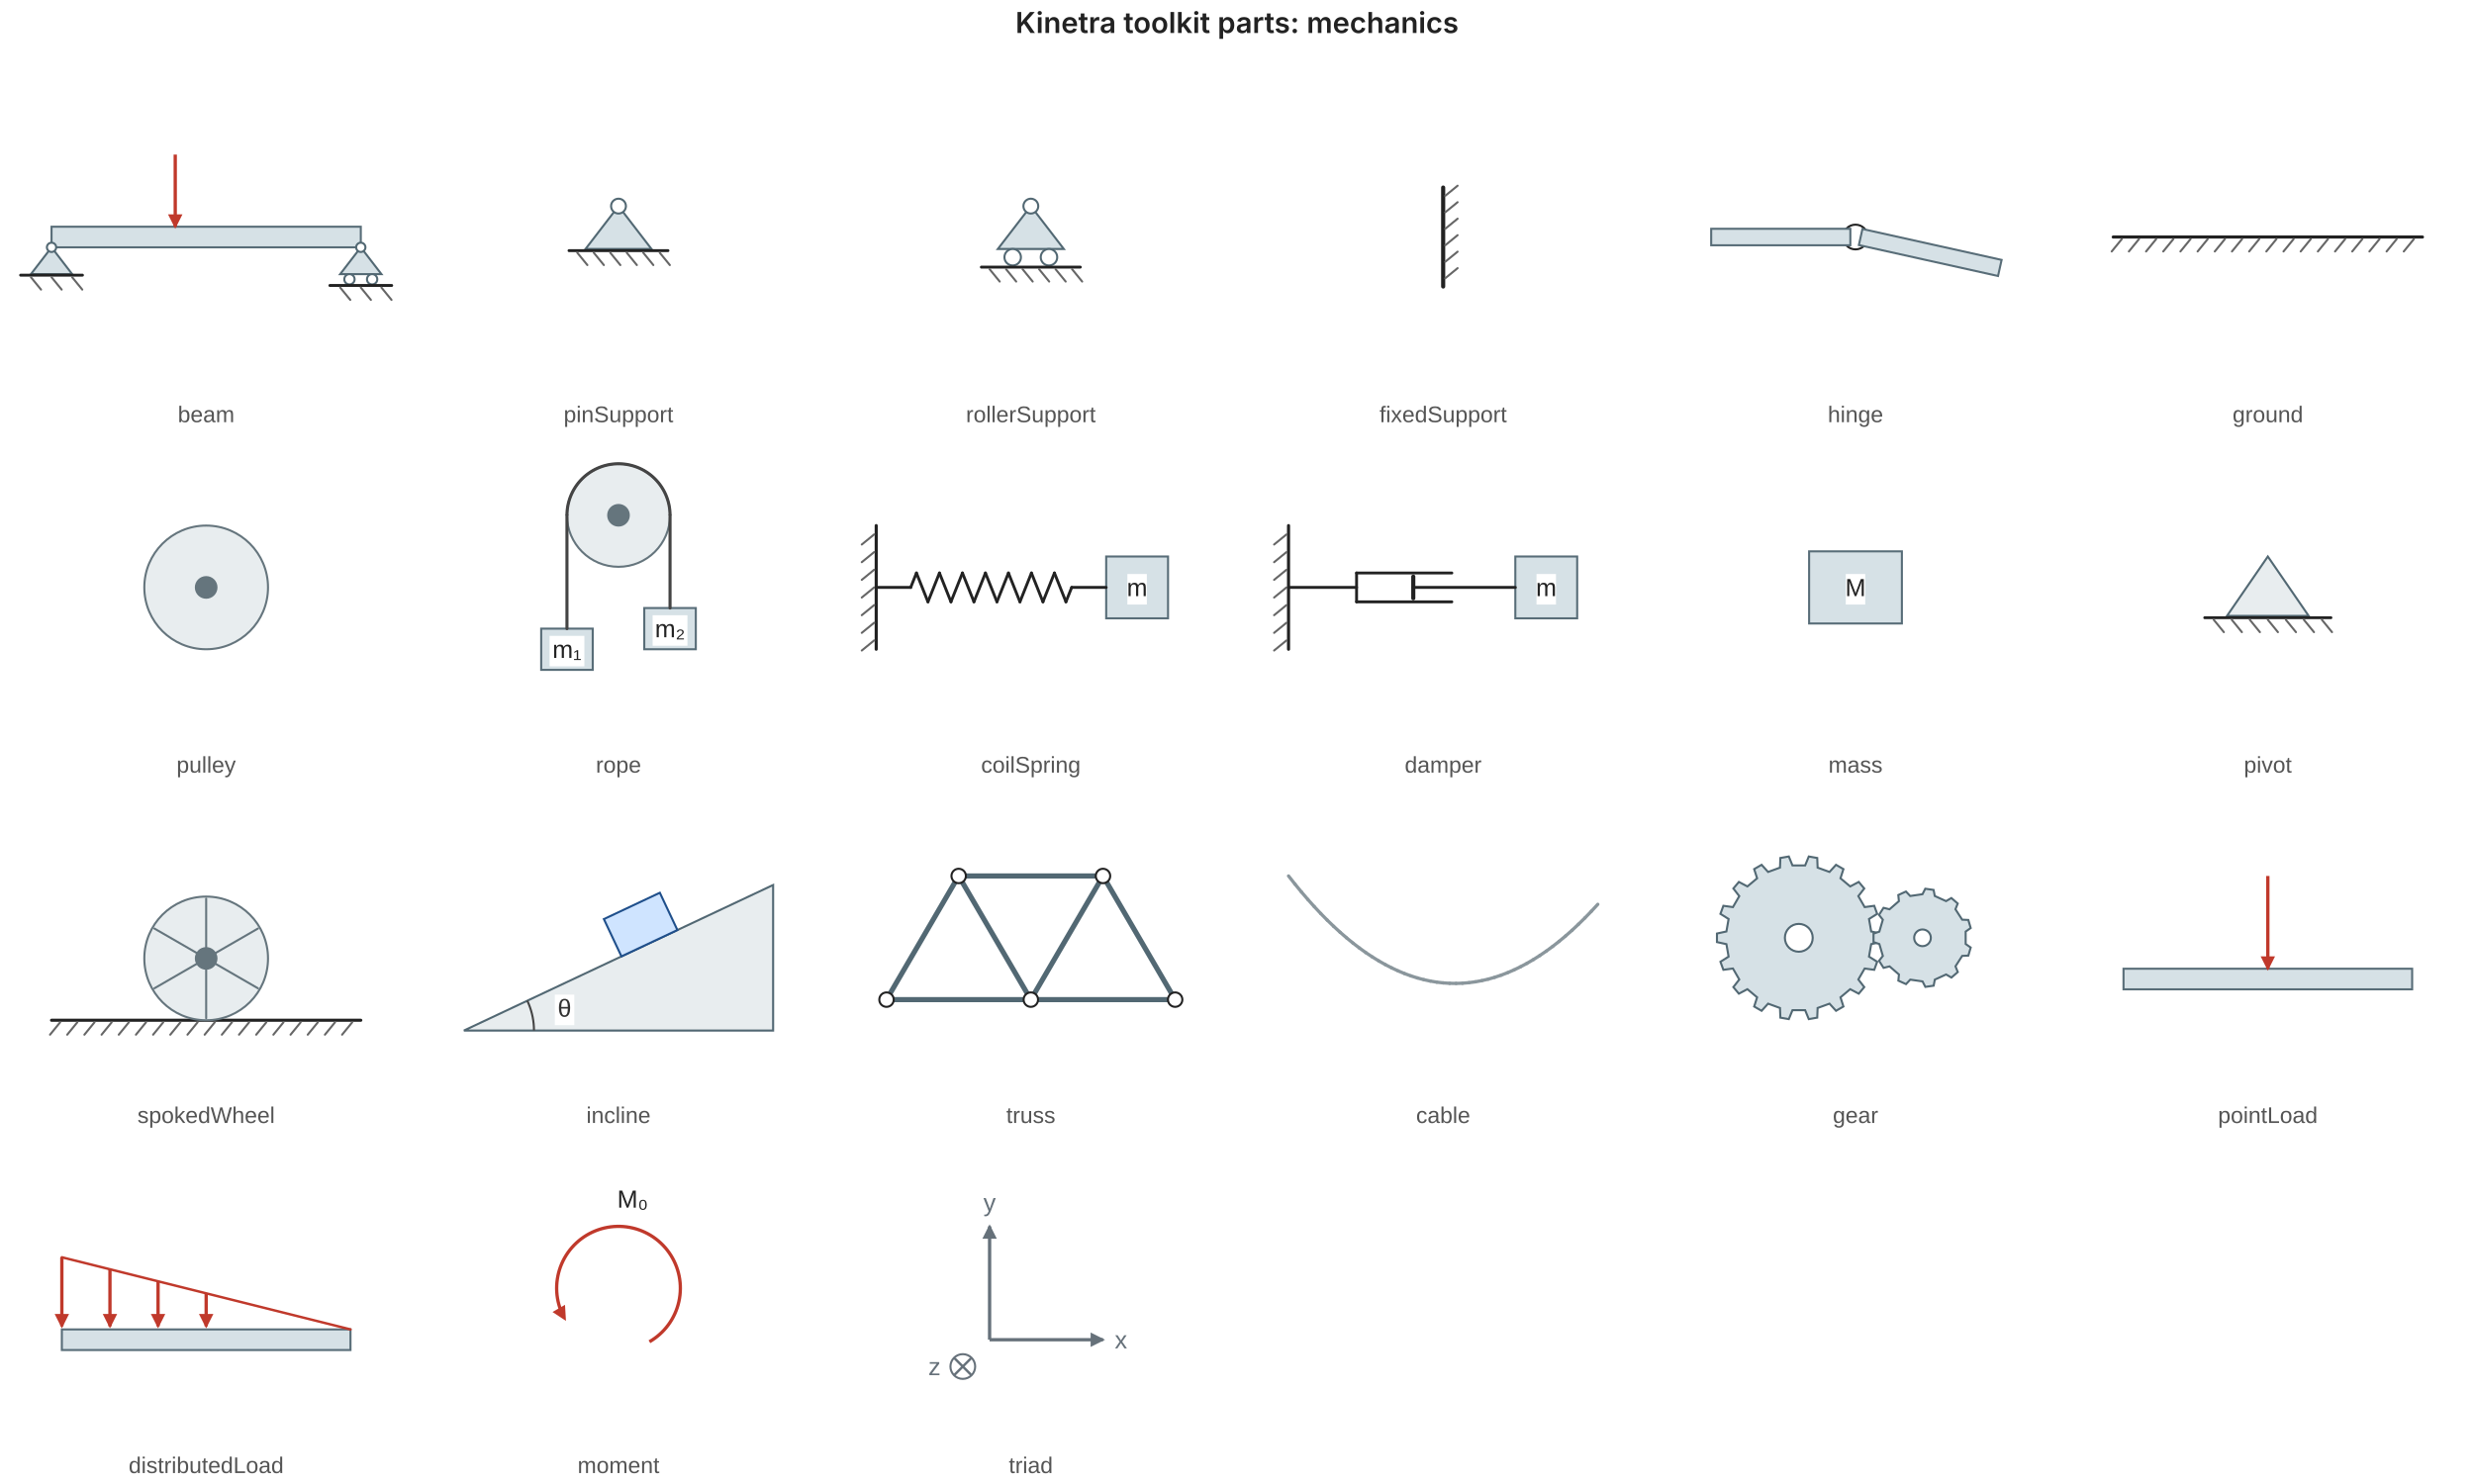
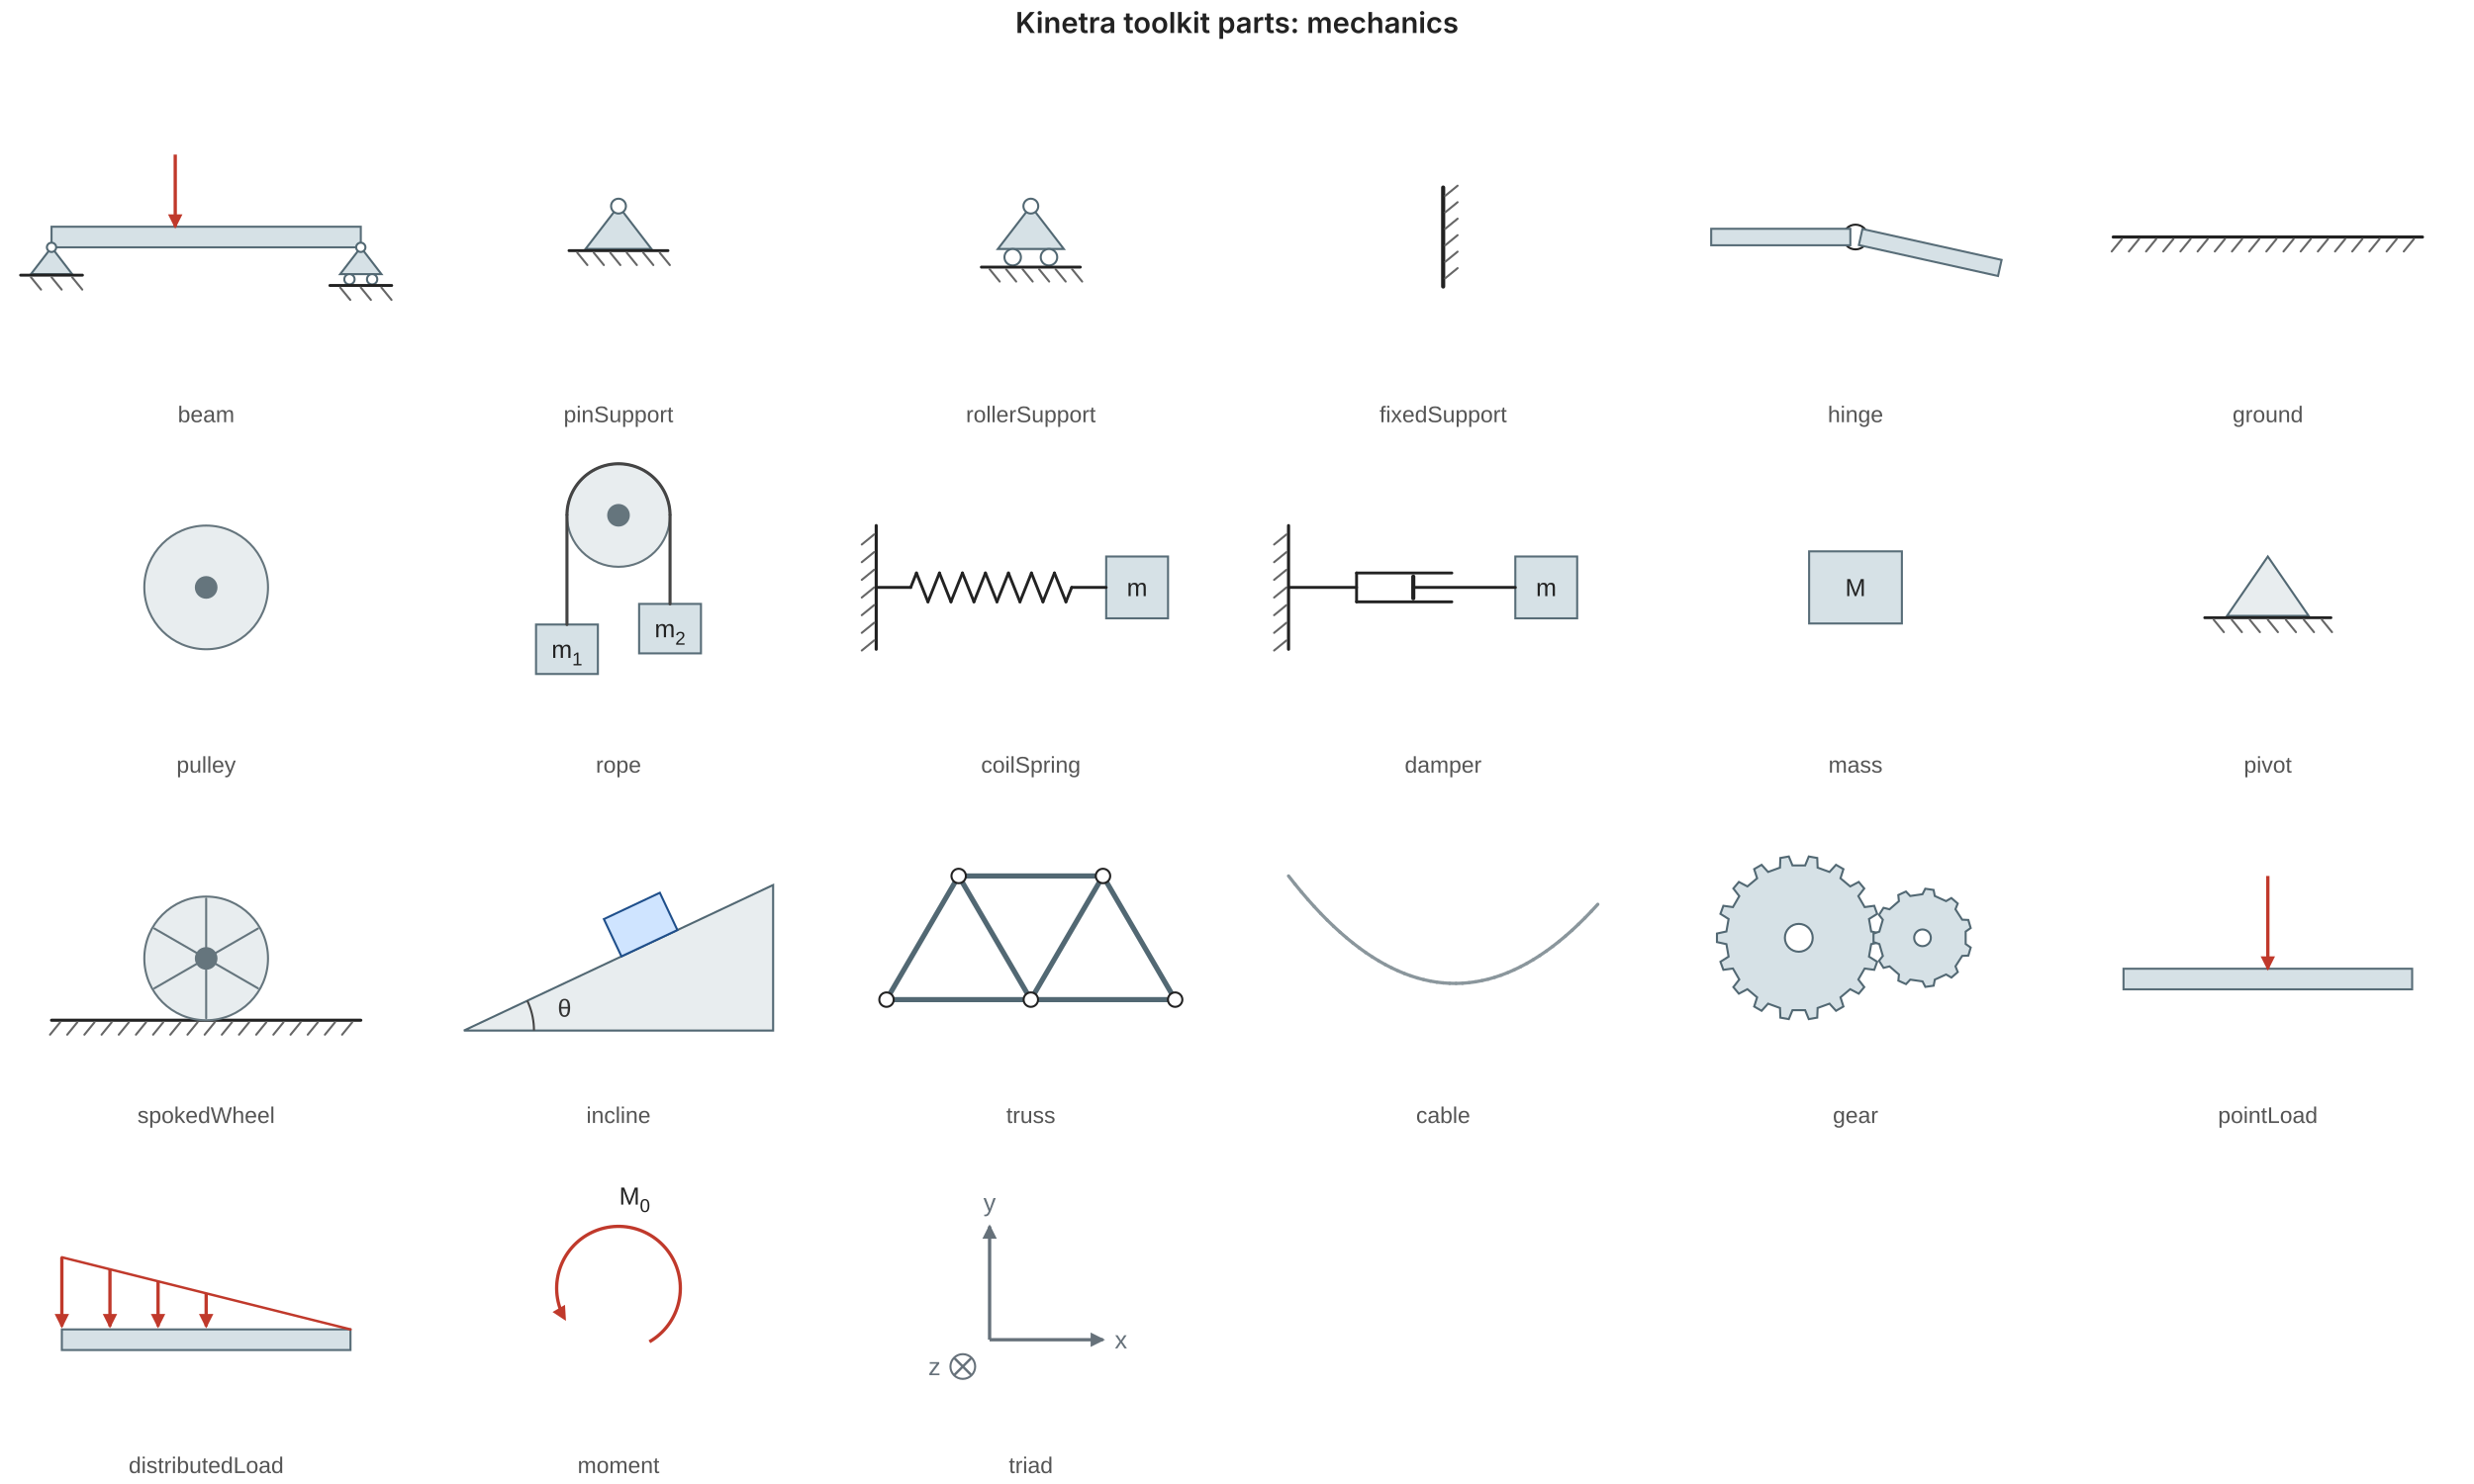
<svg xmlns="http://www.w3.org/2000/svg" viewBox="0 0 1200 720" width="1200" height="720">
  <rect x="0" y="0" width="1200" height="720" fill="#fff" />
  <g>
    <text x="600" y="16" fill="#222" font-size="14" text-anchor="middle" font-family="Inter, system-ui, sans-serif" font-weight="600">
Kinetra toolkit parts: mechanics
</text>
    <path d="M 25 120 L 175 120 L 175 110 L 25 110 Z" fill="#d6e1e6" stroke="#586d78" stroke-width="1" />
    <path d="M 25 120 L 35 133 L 15 133 Z" fill="#d6e1e6" stroke="#526873" stroke-width="1" />
    <ellipse cx="25" cy="120" rx="2.25" ry="2.25" fill="#fff" stroke="#526873" stroke-width="1" />
    <line x1="10" y1="133.5" x2="40" y2="133.5" stroke="#222" stroke-width="1.4" stroke-linecap="round" />
    <line x1="35" y1="134.5" x2="39.9" y2="140.5" stroke="#666" stroke-width="1" stroke-linecap="round" />
    <line x1="25" y1="134.5" x2="29.9" y2="140.5" stroke="#666" stroke-width="1" stroke-linecap="round" />
    <line x1="15" y1="134.5" x2="19.9" y2="140.5" stroke="#666" stroke-width="1" stroke-linecap="round" />
    <path d="M 175 120 L 185 133 L 165 133 Z" fill="#d6e1e6" stroke="#526873" stroke-width="1" />
    <ellipse cx="175" cy="120" rx="2.25" ry="2.25" fill="#fff" stroke="#526873" stroke-width="1" />
    <ellipse cx="169.5" cy="135.5" rx="2.5" ry="2.5" fill="#fff" stroke="#526873" stroke-width="1" />
    <ellipse cx="180.5" cy="135.5" rx="2.5" ry="2.5" fill="#fff" stroke="#526873" stroke-width="1" />
    <line x1="160" y1="138.5" x2="190" y2="138.5" stroke="#222" stroke-width="1.4" stroke-linecap="round" />
    <line x1="185" y1="139.5" x2="189.9" y2="145.5" stroke="#666" stroke-width="1" stroke-linecap="round" />
    <line x1="175" y1="139.5" x2="179.9" y2="145.5" stroke="#666" stroke-width="1" stroke-linecap="round" />
    <line x1="165" y1="139.5" x2="169.9" y2="145.5" stroke="#666" stroke-width="1" stroke-linecap="round" />
    <defs>
      <marker id="arr-23633033393262-16" markerWidth="7" markerHeight="7" refX="6" refY="3.5" orient="auto-start-reverse" markerUnits="userSpaceOnUse">
        <path d="M0,0 L7,3.5 L0,7 Z" fill="#c0392b" />
      </marker>
    </defs>
    <line x1="85" y1="75" x2="85" y2="110" stroke="#c0392b" stroke-width="1.6" marker-end="url(#arr-23633033393262-16)" stroke-dasharray="" />
    <rect x="85.36" y="195" width="29.28" height="13.65" fill="#ffffff" stroke="none" />
    <text x="100" y="204.85" fill="#555" font-size="11" text-anchor="middle" font-family="Arial, Helvetica, sans-serif" font-weight="normal">
beam
</text>
    <path d="M 300 100 L 316 120.8 L 284 120.8 Z" fill="#d6e1e6" stroke="#526873" stroke-width="1" />
    <ellipse cx="300" cy="100" rx="3.6" ry="3.6" fill="#fff" stroke="#526873" stroke-width="1" />
    <line x1="276" y1="121.6" x2="324" y2="121.6" stroke="#222" stroke-width="1.4" stroke-linecap="round" />
    <line x1="320" y1="122.6" x2="324.9" y2="128.6" stroke="#666" stroke-width="1" stroke-linecap="round" />
    <line x1="312" y1="122.6" x2="316.9" y2="128.6" stroke="#666" stroke-width="1" stroke-linecap="round" />
    <line x1="304" y1="122.6" x2="308.9" y2="128.6" stroke="#666" stroke-width="1" stroke-linecap="round" />
    <line x1="296" y1="122.6" x2="300.9" y2="128.6" stroke="#666" stroke-width="1" stroke-linecap="round" />
    <line x1="288" y1="122.6" x2="292.9" y2="128.6" stroke="#666" stroke-width="1" stroke-linecap="round" />
    <line x1="280" y1="122.6" x2="284.9" y2="128.6" stroke="#666" stroke-width="1" stroke-linecap="round" />
-     <rect x="264.9" y="195" width="70.2" height="13.65" fill="#ffffff" stroke="none" />
+     <rect x="272.402" y="195" width="55.196" height="13.65" fill="#ffffff" stroke="none" />
    <text x="300" y="204.85" fill="#555" font-size="11" text-anchor="middle" font-family="Arial, Helvetica, sans-serif" font-weight="normal">
pinSupport
</text>
    <path d="M 500 100 L 516 120.8 L 484 120.8 Z" fill="#d6e1e6" stroke="#526873" stroke-width="1" />
    <ellipse cx="500" cy="100" rx="3.6" ry="3.6" fill="#fff" stroke="#526873" stroke-width="1" />
    <ellipse cx="491.2" cy="124.8" rx="4" ry="4" fill="#fff" stroke="#526873" stroke-width="1" />
    <ellipse cx="508.8" cy="124.8" rx="4" ry="4" fill="#fff" stroke="#526873" stroke-width="1" />
    <line x1="476" y1="129.6" x2="524" y2="129.6" stroke="#222" stroke-width="1.4" stroke-linecap="round" />
    <line x1="520" y1="130.6" x2="524.9" y2="136.6" stroke="#666" stroke-width="1" stroke-linecap="round" />
    <line x1="512" y1="130.6" x2="516.9" y2="136.6" stroke="#666" stroke-width="1" stroke-linecap="round" />
    <line x1="504" y1="130.6" x2="508.9" y2="136.6" stroke="#666" stroke-width="1" stroke-linecap="round" />
    <line x1="496" y1="130.6" x2="500.9" y2="136.6" stroke="#666" stroke-width="1" stroke-linecap="round" />
    <line x1="488" y1="130.6" x2="492.9" y2="136.6" stroke="#666" stroke-width="1" stroke-linecap="round" />
    <line x1="480" y1="130.6" x2="484.9" y2="136.6" stroke="#666" stroke-width="1" stroke-linecap="round" />
-     <rect x="454.67" y="195" width="90.66" height="13.65" fill="#ffffff" stroke="none" />
+     <rect x="467.518" y="195" width="64.964" height="13.65" fill="#ffffff" stroke="none" />
    <text x="500" y="204.85" fill="#555" font-size="11" text-anchor="middle" font-family="Arial, Helvetica, sans-serif" font-weight="normal">
rollerSupport
</text>
    <line x1="700" y1="139" x2="700" y2="91" stroke="#222" stroke-width="2" stroke-linecap="round" />
    <line x1="701" y1="95" x2="707" y2="90.1" stroke="#666" stroke-width="1" stroke-linecap="round" />
    <line x1="701" y1="103" x2="707" y2="98.1" stroke="#666" stroke-width="1" stroke-linecap="round" />
    <line x1="701" y1="111" x2="707" y2="106.1" stroke="#666" stroke-width="1" stroke-linecap="round" />
    <line x1="701" y1="119" x2="707" y2="114.1" stroke="#666" stroke-width="1" stroke-linecap="round" />
    <line x1="701" y1="127" x2="707" y2="122.1" stroke="#666" stroke-width="1" stroke-linecap="round" />
    <line x1="701" y1="135" x2="707" y2="130.1" stroke="#666" stroke-width="1" stroke-linecap="round" />
-     <rect x="658.08" y="195" width="83.84" height="13.65" fill="#ffffff" stroke="none" />
+     <rect x="668.123" y="195" width="63.754" height="13.65" fill="#ffffff" stroke="none" />
    <text x="700" y="204.85" fill="#555" font-size="11" text-anchor="middle" font-family="Arial, Helvetica, sans-serif" font-weight="normal">
fixedSupport
</text>
    <ellipse cx="900" cy="115" rx="6" ry="6" fill="#fff" stroke="#222" stroke-width="1" />
    <path d="M 830 119 L 897.5 119 L 897.5 111 L 830 111 Z" fill="#d6e1e6" stroke="#586d78" stroke-width="1" />
    <path d="M 901.632 118.905 L 969.132 133.905 L 970.868 126.095 L 903.368 111.095 Z" fill="#d6e1e6" stroke="#586d78" stroke-width="1" />
-     <rect x="881.95" y="195" width="36.1" height="13.65" fill="#ffffff" stroke="none" />
+     <rect x="885.547" y="195" width="28.906" height="13.65" fill="#ffffff" stroke="none" />
    <text x="900" y="204.85" fill="#555" font-size="11" text-anchor="middle" font-family="Arial, Helvetica, sans-serif" font-weight="normal">
hinge
</text>
    <line x1="1025" y1="115" x2="1175" y2="115" stroke="#222" stroke-width="1.5" stroke-linecap="round" />
    <line x1="1029.167" y1="116" x2="1024.267" y2="122" stroke="#666" stroke-width="1" stroke-linecap="round" />
    <line x1="1037.5" y1="116" x2="1032.6" y2="122" stroke="#666" stroke-width="1" stroke-linecap="round" />
    <line x1="1045.833" y1="116" x2="1040.933" y2="122" stroke="#666" stroke-width="1" stroke-linecap="round" />
    <line x1="1054.167" y1="116" x2="1049.267" y2="122" stroke="#666" stroke-width="1" stroke-linecap="round" />
    <line x1="1062.5" y1="116" x2="1057.6" y2="122" stroke="#666" stroke-width="1" stroke-linecap="round" />
    <line x1="1070.833" y1="116" x2="1065.933" y2="122" stroke="#666" stroke-width="1" stroke-linecap="round" />
    <line x1="1079.167" y1="116" x2="1074.267" y2="122" stroke="#666" stroke-width="1" stroke-linecap="round" />
    <line x1="1087.5" y1="116" x2="1082.6" y2="122" stroke="#666" stroke-width="1" stroke-linecap="round" />
    <line x1="1095.833" y1="116" x2="1090.933" y2="122" stroke="#666" stroke-width="1" stroke-linecap="round" />
    <line x1="1104.167" y1="116" x2="1099.267" y2="122" stroke="#666" stroke-width="1" stroke-linecap="round" />
    <line x1="1112.5" y1="116" x2="1107.6" y2="122" stroke="#666" stroke-width="1" stroke-linecap="round" />
    <line x1="1120.833" y1="116" x2="1115.933" y2="122" stroke="#666" stroke-width="1" stroke-linecap="round" />
    <line x1="1129.167" y1="116" x2="1124.267" y2="122" stroke="#666" stroke-width="1" stroke-linecap="round" />
    <line x1="1137.5" y1="116" x2="1132.6" y2="122" stroke="#666" stroke-width="1" stroke-linecap="round" />
    <line x1="1145.833" y1="116" x2="1140.933" y2="122" stroke="#666" stroke-width="1" stroke-linecap="round" />
    <line x1="1154.167" y1="116" x2="1149.267" y2="122" stroke="#666" stroke-width="1" stroke-linecap="round" />
    <line x1="1162.5" y1="116" x2="1157.6" y2="122" stroke="#666" stroke-width="1" stroke-linecap="round" />
    <line x1="1170.833" y1="116" x2="1165.933" y2="122" stroke="#666" stroke-width="1" stroke-linecap="round" />
-     <rect x="1078.54" y="195" width="42.92" height="13.65" fill="#ffffff" stroke="none" />
+     <rect x="1081.879" y="195" width="36.243" height="13.65" fill="#ffffff" stroke="none" />
    <text x="1100" y="204.85" fill="#555" font-size="11" text-anchor="middle" font-family="Arial, Helvetica, sans-serif" font-weight="normal">
ground
</text>
    <ellipse cx="100" cy="285" rx="30" ry="30" fill="#e8edef" stroke="#65757d" stroke-width="1" />
    <ellipse cx="100" cy="285" rx="5" ry="5" fill="#65757d" stroke="#65757d" stroke-width="1" />
-     <rect x="78.54" y="365" width="42.92" height="13.65" fill="#ffffff" stroke="none" />
+     <rect x="84.634" y="365" width="30.732" height="13.65" fill="#ffffff" stroke="none" />
    <text x="100" y="374.85" fill="#555" font-size="11" text-anchor="middle" font-family="Arial, Helvetica, sans-serif" font-weight="normal">
pulley
</text>
-     <rect x="262.5" y="305" width="25" height="20" fill="#d6e1e6" stroke="#586d78" stroke-width="1" rx="0" />
-     <rect x="266.56" y="308.5" width="16.88" height="14.8" fill="#ffffff" stroke="none" />
+     <rect x="260" y="303" width="30" height="24" fill="#d6e1e6" stroke="#586d78" stroke-width="1" rx="0" />
+     <rect x="266.56" y="308.5" width="16.88" height="14.8" fill="#d6e1e6" stroke="none" />
    <text x="275" y="319.2" fill="#222" font-size="12" text-anchor="middle" font-family="Arial, Helvetica, sans-serif" font-weight="normal">
- m₁
- </text>
+ m<tspan font-size="9" dy="3.6">1</tspan>
+     </text>
    <ellipse cx="300" cy="250" rx="25" ry="25" fill="#e8edef" stroke="#65757d" stroke-width="1" />
    <ellipse cx="300" cy="250" rx="5" ry="5" fill="#65757d" stroke="#65757d" stroke-width="1" />
-     <rect x="312.5" y="295" width="25" height="20" fill="#d6e1e6" stroke="#586d78" stroke-width="1" rx="0" />
-     <rect x="316.56" y="298.5" width="16.88" height="14.8" fill="#ffffff" stroke="none" />
+     <rect x="310" y="293" width="30" height="24" fill="#d6e1e6" stroke="#586d78" stroke-width="1" rx="0" />
+     <rect x="316.56" y="298.5" width="16.88" height="14.8" fill="#d6e1e6" stroke="none" />
    <text x="325" y="309.2" fill="#222" font-size="12" text-anchor="middle" font-family="Arial, Helvetica, sans-serif" font-weight="normal">
- m₂
- </text>
-     <line x1="275" y1="305" x2="275" y2="250" stroke="#444" stroke-width="1.5" stroke-linecap="round" />
-     <line x1="325" y1="250" x2="325" y2="295" stroke="#444" stroke-width="1.5" stroke-linecap="round" />
+ m<tspan font-size="9" dy="3.6">2</tspan>
+     </text>
+     <line x1="275" y1="303" x2="275" y2="250" stroke="#444" stroke-width="1.5" stroke-linecap="round" />
+     <line x1="325" y1="250" x2="325" y2="293" stroke="#444" stroke-width="1.5" stroke-linecap="round" />
    <path d="M 275 250 L 275.034 248.692 L 275.137 247.387 L 275.308 246.089 L 275.546 244.802 L 275.852 243.53 L 276.224 242.275 L 276.66 241.041 L 277.161 239.832 L 277.725 238.65 L 278.349 237.5 L 279.033 236.384 L 279.775 235.305 L 280.571 234.267 L 281.421 233.272 L 282.322 232.322 L 283.272 231.421 L 284.267 230.571 L 285.305 229.775 L 286.384 229.033 L 287.5 228.349 L 288.65 227.725 L 289.832 227.161 L 291.041 226.66 L 292.275 226.224 L 293.53 225.852 L 294.802 225.546 L 296.089 225.308 L 297.387 225.137 L 298.692 225.034 L 300 225 L 301.308 225.034 L 302.613 225.137 L 303.911 225.308 L 305.198 225.546 L 306.47 225.852 L 307.725 226.224 L 308.959 226.66 L 310.168 227.161 L 311.35 227.725 L 312.5 228.349 L 313.616 229.033 L 314.695 229.775 L 315.733 230.571 L 316.728 231.421 L 317.678 232.322 L 318.579 233.272 L 319.429 234.267 L 320.225 235.305 L 320.967 236.384 L 321.651 237.5 L 322.275 238.65 L 322.839 239.832 L 323.34 241.041 L 323.776 242.275 L 324.148 243.53 L 324.454 244.802 L 324.692 246.089 L 324.863 247.387 L 324.966 248.692 L 325 250" fill="none" stroke="#444" stroke-width="1.5" />
-     <rect x="285.36" y="365" width="29.28" height="13.65" fill="#ffffff" stroke="none" />
+     <rect x="287.995" y="365" width="24.011" height="13.65" fill="#ffffff" stroke="none" />
    <text x="300" y="374.85" fill="#555" font-size="11" text-anchor="middle" font-family="Arial, Helvetica, sans-serif" font-weight="normal">
rope
</text>
    <line x1="425" y1="315" x2="425" y2="255" stroke="#222" stroke-width="1.5" stroke-linecap="round" />
    <line x1="424" y1="310.714" x2="418" y2="315.614" stroke="#666" stroke-width="1" stroke-linecap="round" />
    <line x1="424" y1="302.143" x2="418" y2="307.043" stroke="#666" stroke-width="1" stroke-linecap="round" />
    <line x1="424" y1="293.571" x2="418" y2="298.471" stroke="#666" stroke-width="1" stroke-linecap="round" />
    <line x1="424" y1="285" x2="418" y2="289.9" stroke="#666" stroke-width="1" stroke-linecap="round" />
    <line x1="424" y1="276.429" x2="418" y2="281.329" stroke="#666" stroke-width="1" stroke-linecap="round" />
    <line x1="424" y1="267.857" x2="418" y2="272.757" stroke="#666" stroke-width="1" stroke-linecap="round" />
    <line x1="424" y1="259.286" x2="418" y2="264.186" stroke="#666" stroke-width="1" stroke-linecap="round" />
    <rect x="536.55" y="270" width="30" height="30" fill="#d6e1e6" stroke="#586d78" stroke-width="1" rx="0" />
-     <rect x="546.83" y="278.5" width="9.44" height="14.8" fill="#ffffff" stroke="none" />
+     <rect x="546.552" y="278.5" width="9.996" height="14.8" fill="#d6e1e6" stroke="none" />
    <text x="551.55" y="289.2" fill="#222" font-size="12" text-anchor="middle" font-family="Arial, Helvetica, sans-serif" font-weight="normal">
m
</text>
    <line x1="425" y1="285" x2="441.733" y2="285" stroke="#222" stroke-width="1.4" stroke-linecap="round" />
    <line x1="441.733" y1="285" x2="444.521" y2="278" stroke="#222" stroke-width="1.4" stroke-linecap="round" />
    <line x1="444.521" y1="278" x2="450.099" y2="292" stroke="#222" stroke-width="1.4" stroke-linecap="round" />
    <line x1="450.099" y1="292" x2="455.676" y2="278" stroke="#222" stroke-width="1.4" stroke-linecap="round" />
    <line x1="455.676" y1="278" x2="461.254" y2="292" stroke="#222" stroke-width="1.4" stroke-linecap="round" />
    <line x1="461.254" y1="292" x2="466.831" y2="278" stroke="#222" stroke-width="1.4" stroke-linecap="round" />
    <line x1="466.831" y1="278" x2="472.409" y2="292" stroke="#222" stroke-width="1.4" stroke-linecap="round" />
    <line x1="472.409" y1="292" x2="477.986" y2="278" stroke="#222" stroke-width="1.4" stroke-linecap="round" />
    <line x1="477.986" y1="278" x2="483.564" y2="292" stroke="#222" stroke-width="1.4" stroke-linecap="round" />
    <line x1="483.564" y1="292" x2="489.141" y2="278" stroke="#222" stroke-width="1.4" stroke-linecap="round" />
    <line x1="489.141" y1="278" x2="494.719" y2="292" stroke="#222" stroke-width="1.4" stroke-linecap="round" />
    <line x1="494.719" y1="292" x2="500.296" y2="278" stroke="#222" stroke-width="1.4" stroke-linecap="round" />
    <line x1="500.296" y1="278" x2="505.874" y2="292" stroke="#222" stroke-width="1.4" stroke-linecap="round" />
    <line x1="505.874" y1="292" x2="511.451" y2="278" stroke="#222" stroke-width="1.4" stroke-linecap="round" />
    <line x1="511.451" y1="278" x2="517.029" y2="292" stroke="#222" stroke-width="1.4" stroke-linecap="round" />
    <line x1="517.029" y1="292" x2="519.817" y2="285" stroke="#222" stroke-width="1.4" stroke-linecap="round" />
    <line x1="519.817" y1="285" x2="536.55" y2="285" stroke="#222" stroke-width="1.4" stroke-linecap="round" />
-     <rect x="464.9" y="365" width="70.2" height="13.65" fill="#ffffff" stroke="none" />
+     <rect x="474.855" y="365" width="50.29" height="13.65" fill="#ffffff" stroke="none" />
    <text x="500" y="374.85" fill="#555" font-size="11" text-anchor="middle" font-family="Arial, Helvetica, sans-serif" font-weight="normal">
coilSpring
</text>
    <line x1="625" y1="315" x2="625" y2="255" stroke="#222" stroke-width="1.5" stroke-linecap="round" />
    <line x1="624" y1="310.714" x2="618" y2="315.614" stroke="#666" stroke-width="1" stroke-linecap="round" />
    <line x1="624" y1="302.143" x2="618" y2="307.043" stroke="#666" stroke-width="1" stroke-linecap="round" />
    <line x1="624" y1="293.571" x2="618" y2="298.471" stroke="#666" stroke-width="1" stroke-linecap="round" />
    <line x1="624" y1="285" x2="618" y2="289.9" stroke="#666" stroke-width="1" stroke-linecap="round" />
    <line x1="624" y1="276.429" x2="618" y2="281.329" stroke="#666" stroke-width="1" stroke-linecap="round" />
    <line x1="624" y1="267.857" x2="618" y2="272.757" stroke="#666" stroke-width="1" stroke-linecap="round" />
    <line x1="624" y1="259.286" x2="618" y2="264.186" stroke="#666" stroke-width="1" stroke-linecap="round" />
    <rect x="735" y="270" width="30" height="30" fill="#d6e1e6" stroke="#586d78" stroke-width="1" rx="0" />
-     <rect x="745.28" y="278.5" width="9.44" height="14.8" fill="#ffffff" stroke="none" />
+     <rect x="745.002" y="278.5" width="9.996" height="14.8" fill="#d6e1e6" stroke="none" />
    <text x="750" y="289.2" fill="#222" font-size="12" text-anchor="middle" font-family="Arial, Helvetica, sans-serif" font-weight="normal">
m
</text>
    <line x1="625" y1="285" x2="658" y2="285" stroke="#222" stroke-width="1.4" stroke-linecap="round" />
    <line x1="704.2" y1="278" x2="658" y2="278" stroke="#222" stroke-width="1.4" stroke-linecap="round" />
    <line x1="658" y1="278" x2="658" y2="292" stroke="#222" stroke-width="1.4" stroke-linecap="round" />
    <line x1="658" y1="292" x2="704.2" y2="292" stroke="#222" stroke-width="1.4" stroke-linecap="round" />
    <line x1="685.5" y1="279.75" x2="685.5" y2="290.25" stroke="#222" stroke-width="2" stroke-linecap="round" />
    <line x1="685.5" y1="285" x2="735" y2="285" stroke="#222" stroke-width="1.4" stroke-linecap="round" />
-     <rect x="678.54" y="365" width="42.92" height="13.65" fill="#ffffff" stroke="none" />
+     <rect x="680.355" y="365" width="39.29" height="13.65" fill="#ffffff" stroke="none" />
    <text x="700" y="374.85" fill="#555" font-size="11" text-anchor="middle" font-family="Arial, Helvetica, sans-serif" font-weight="normal">
damper
</text>
    <rect x="877.5" y="267.5" width="45" height="35" fill="#d6e1e6" stroke="#586d78" stroke-width="1" rx="0" />
-     <rect x="895.28" y="278.5" width="9.44" height="14.8" fill="#ffffff" stroke="none" />
+     <rect x="895.002" y="278.5" width="9.996" height="14.8" fill="#d6e1e6" stroke="none" />
    <text x="900" y="289.2" fill="#222" font-size="12" text-anchor="middle" font-family="Arial, Helvetica, sans-serif" font-weight="normal">
M
</text>
-     <rect x="885.36" y="365" width="29.28" height="13.65" fill="#ffffff" stroke="none" />
+     <rect x="885.861" y="365" width="28.279" height="13.65" fill="#ffffff" stroke="none" />
    <text x="900" y="374.85" fill="#555" font-size="11" text-anchor="middle" font-family="Arial, Helvetica, sans-serif" font-weight="normal">
mass
</text>
    <path d="M 1100 270 L 1119.8 298.8 L 1080.2 298.8 Z" fill="#e8edef" stroke="#526873" stroke-width="1" />
    <line x1="1069.4" y1="299.7" x2="1130.6" y2="299.7" stroke="#222" stroke-width="1.4" stroke-linecap="round" />
    <line x1="1126.229" y1="300.7" x2="1131.129" y2="306.7" stroke="#666" stroke-width="1" stroke-linecap="round" />
    <line x1="1117.486" y1="300.7" x2="1122.386" y2="306.7" stroke="#666" stroke-width="1" stroke-linecap="round" />
    <line x1="1108.743" y1="300.7" x2="1113.643" y2="306.7" stroke="#666" stroke-width="1" stroke-linecap="round" />
    <line x1="1100" y1="300.7" x2="1104.9" y2="306.7" stroke="#666" stroke-width="1" stroke-linecap="round" />
    <line x1="1091.257" y1="300.7" x2="1096.157" y2="306.7" stroke="#666" stroke-width="1" stroke-linecap="round" />
    <line x1="1082.514" y1="300.7" x2="1087.414" y2="306.7" stroke="#666" stroke-width="1" stroke-linecap="round" />
    <line x1="1073.771" y1="300.7" x2="1078.671" y2="306.7" stroke="#666" stroke-width="1" stroke-linecap="round" />
-     <rect x="1081.95" y="365" width="36.1" height="13.65" fill="#ffffff" stroke="none" />
+     <rect x="1087.384" y="365" width="25.232" height="13.65" fill="#ffffff" stroke="none" />
    <text x="1100" y="374.85" fill="#555" font-size="11" text-anchor="middle" font-family="Arial, Helvetica, sans-serif" font-weight="normal">
pivot
</text>
    <line x1="25" y1="495" x2="175" y2="495" stroke="#222" stroke-width="1.5" stroke-linecap="round" />
    <line x1="29.167" y1="496" x2="24.267" y2="502" stroke="#666" stroke-width="1" stroke-linecap="round" />
    <line x1="37.5" y1="496" x2="32.6" y2="502" stroke="#666" stroke-width="1" stroke-linecap="round" />
    <line x1="45.833" y1="496" x2="40.933" y2="502" stroke="#666" stroke-width="1" stroke-linecap="round" />
    <line x1="54.167" y1="496" x2="49.267" y2="502" stroke="#666" stroke-width="1" stroke-linecap="round" />
    <line x1="62.5" y1="496" x2="57.6" y2="502" stroke="#666" stroke-width="1" stroke-linecap="round" />
    <line x1="70.833" y1="496" x2="65.933" y2="502" stroke="#666" stroke-width="1" stroke-linecap="round" />
    <line x1="79.167" y1="496" x2="74.267" y2="502" stroke="#666" stroke-width="1" stroke-linecap="round" />
    <line x1="87.5" y1="496" x2="82.6" y2="502" stroke="#666" stroke-width="1" stroke-linecap="round" />
    <line x1="95.833" y1="496" x2="90.933" y2="502" stroke="#666" stroke-width="1" stroke-linecap="round" />
    <line x1="104.167" y1="496" x2="99.267" y2="502" stroke="#666" stroke-width="1" stroke-linecap="round" />
    <line x1="112.5" y1="496" x2="107.6" y2="502" stroke="#666" stroke-width="1" stroke-linecap="round" />
    <line x1="120.833" y1="496" x2="115.933" y2="502" stroke="#666" stroke-width="1" stroke-linecap="round" />
    <line x1="129.167" y1="496" x2="124.267" y2="502" stroke="#666" stroke-width="1" stroke-linecap="round" />
    <line x1="137.5" y1="496" x2="132.6" y2="502" stroke="#666" stroke-width="1" stroke-linecap="round" />
    <line x1="145.833" y1="496" x2="140.933" y2="502" stroke="#666" stroke-width="1" stroke-linecap="round" />
    <line x1="154.167" y1="496" x2="149.267" y2="502" stroke="#666" stroke-width="1" stroke-linecap="round" />
    <line x1="162.5" y1="496" x2="157.6" y2="502" stroke="#666" stroke-width="1" stroke-linecap="round" />
    <line x1="170.833" y1="496" x2="165.933" y2="502" stroke="#666" stroke-width="1" stroke-linecap="round" />
    <ellipse cx="100" cy="465" rx="30" ry="30" fill="#e8edef" stroke="#65757d" stroke-width="1" />
    <line x1="100" y1="460" x2="100" y2="436" stroke="#65757d" stroke-width="1" stroke-linecap="round" />
    <line x1="95.67" y1="462.5" x2="74.885" y2="450.5" stroke="#65757d" stroke-width="1" stroke-linecap="round" />
    <line x1="95.67" y1="467.5" x2="74.885" y2="479.5" stroke="#65757d" stroke-width="1" stroke-linecap="round" />
    <line x1="100" y1="470" x2="100" y2="494" stroke="#65757d" stroke-width="1" stroke-linecap="round" />
    <line x1="104.33" y1="467.5" x2="125.115" y2="479.5" stroke="#65757d" stroke-width="1" stroke-linecap="round" />
    <line x1="104.33" y1="462.5" x2="125.115" y2="450.5" stroke="#65757d" stroke-width="1" stroke-linecap="round" />
    <ellipse cx="100" cy="465" rx="5" ry="5" fill="#65757d" stroke="#65757d" stroke-width="1" />
-     <rect x="61.49" y="535" width="77.02" height="13.65" fill="#ffffff" stroke="none" />
+     <rect x="65.681" y="535" width="68.638" height="13.65" fill="#ffffff" stroke="none" />
    <text x="100" y="544.85" fill="#555" font-size="11" text-anchor="middle" font-family="Arial, Helvetica, sans-serif" font-weight="normal">
spokedWheel
</text>
    <path d="M 225 500 L 375 500 L 375 429.367 Z" fill="#e8edef" stroke="#526873" stroke-width="1" />
    <path d="M 259 500 L 258.959 498.338 L 258.838 496.68 L 258.635 495.03 L 258.352 493.392 L 257.989 491.77 L 257.547 490.167 L 257.028 488.588 L 256.432 487.036 L 255.76 485.515" fill="none" stroke="#444" stroke-width="1" />
-     <rect x="269.107" y="482.579" width="9.44" height="14.8" fill="#ffffff" stroke="none" />
+     <rect x="269.491" y="482.579" width="8.672" height="14.8" fill="#e8edef" stroke="none" />
    <text x="273.827" y="493.279" fill="#333" font-size="12" text-anchor="middle" font-family="Arial, Helvetica, sans-serif" font-weight="normal">
θ
</text>
    <path d="M 301.429 464.011 L 328.571 451.23 L 320.05 433.136 L 292.909 445.916 Z" fill="#cfe4ff" stroke="#1f4f8b" stroke-width="1" />
-     <rect x="275.13" y="535" width="49.74" height="13.65" fill="#ffffff" stroke="none" />
+     <rect x="283.413" y="535" width="33.174" height="13.65" fill="#ffffff" stroke="none" />
    <text x="300" y="544.85" fill="#555" font-size="11" text-anchor="middle" font-family="Arial, Helvetica, sans-serif" font-weight="normal">
incline
</text>
    <line x1="430" y1="485" x2="500" y2="485" stroke="#526873" stroke-width="2.5" stroke-linecap="round" />
    <line x1="500" y1="485" x2="570" y2="485" stroke="#526873" stroke-width="2.5" stroke-linecap="round" />
    <line x1="430" y1="485" x2="465" y2="425" stroke="#526873" stroke-width="2.5" stroke-linecap="round" />
    <line x1="465" y1="425" x2="500" y2="485" stroke="#526873" stroke-width="2.5" stroke-linecap="round" />
    <line x1="500" y1="485" x2="535" y2="425" stroke="#526873" stroke-width="2.5" stroke-linecap="round" />
    <line x1="535" y1="425" x2="570" y2="485" stroke="#526873" stroke-width="2.5" stroke-linecap="round" />
    <line x1="465" y1="425" x2="535" y2="425" stroke="#526873" stroke-width="2.5" stroke-linecap="round" />
    <ellipse cx="430" cy="485" rx="3.5" ry="3.5" fill="#fff" stroke="#222" stroke-width="1" />
    <ellipse cx="500" cy="485" rx="3.5" ry="3.5" fill="#fff" stroke="#222" stroke-width="1" />
    <ellipse cx="570" cy="485" rx="3.5" ry="3.5" fill="#fff" stroke="#222" stroke-width="1" />
    <ellipse cx="465" cy="425" rx="3.5" ry="3.5" fill="#fff" stroke="#222" stroke-width="1" />
    <ellipse cx="535" cy="425" rx="3.5" ry="3.5" fill="#fff" stroke="#222" stroke-width="1" />
-     <rect x="481.95" y="535" width="36.1" height="13.65" fill="#ffffff" stroke="none" />
+     <rect x="487.082" y="535" width="25.837" height="13.65" fill="#ffffff" stroke="none" />
    <text x="500" y="544.85" fill="#555" font-size="11" text-anchor="middle" font-family="Arial, Helvetica, sans-serif" font-weight="normal">
truss
</text>
    <line x1="625" y1="425" x2="628.125" y2="428.958" stroke="#8a969c" stroke-width="1.6" stroke-linecap="round" />
    <line x1="628.125" y1="428.958" x2="631.25" y2="432.76" stroke="#8a969c" stroke-width="1.6" stroke-linecap="round" />
    <line x1="631.25" y1="432.76" x2="634.375" y2="436.406" stroke="#8a969c" stroke-width="1.6" stroke-linecap="round" />
    <line x1="634.375" y1="436.406" x2="637.5" y2="439.896" stroke="#8a969c" stroke-width="1.6" stroke-linecap="round" />
    <line x1="637.5" y1="439.896" x2="640.625" y2="443.229" stroke="#8a969c" stroke-width="1.6" stroke-linecap="round" />
    <line x1="640.625" y1="443.229" x2="643.75" y2="446.406" stroke="#8a969c" stroke-width="1.6" stroke-linecap="round" />
    <line x1="643.75" y1="446.406" x2="646.875" y2="449.427" stroke="#8a969c" stroke-width="1.6" stroke-linecap="round" />
    <line x1="646.875" y1="449.427" x2="650" y2="452.292" stroke="#8a969c" stroke-width="1.6" stroke-linecap="round" />
    <line x1="650" y1="452.292" x2="653.125" y2="455" stroke="#8a969c" stroke-width="1.6" stroke-linecap="round" />
    <line x1="653.125" y1="455" x2="656.25" y2="457.552" stroke="#8a969c" stroke-width="1.6" stroke-linecap="round" />
    <line x1="656.25" y1="457.552" x2="659.375" y2="459.948" stroke="#8a969c" stroke-width="1.6" stroke-linecap="round" />
    <line x1="659.375" y1="459.948" x2="662.5" y2="462.187" stroke="#8a969c" stroke-width="1.6" stroke-linecap="round" />
    <line x1="662.5" y1="462.187" x2="665.625" y2="464.271" stroke="#8a969c" stroke-width="1.6" stroke-linecap="round" />
    <line x1="665.625" y1="464.271" x2="668.75" y2="466.198" stroke="#8a969c" stroke-width="1.6" stroke-linecap="round" />
    <line x1="668.75" y1="466.198" x2="671.875" y2="467.969" stroke="#8a969c" stroke-width="1.6" stroke-linecap="round" />
    <line x1="671.875" y1="467.969" x2="675" y2="469.583" stroke="#8a969c" stroke-width="1.6" stroke-linecap="round" />
    <line x1="675" y1="469.583" x2="678.125" y2="471.042" stroke="#8a969c" stroke-width="1.6" stroke-linecap="round" />
    <line x1="678.125" y1="471.042" x2="681.25" y2="472.344" stroke="#8a969c" stroke-width="1.6" stroke-linecap="round" />
    <line x1="681.25" y1="472.344" x2="684.375" y2="473.49" stroke="#8a969c" stroke-width="1.6" stroke-linecap="round" />
    <line x1="684.375" y1="473.49" x2="687.5" y2="474.479" stroke="#8a969c" stroke-width="1.6" stroke-linecap="round" />
    <line x1="687.5" y1="474.479" x2="690.625" y2="475.312" stroke="#8a969c" stroke-width="1.6" stroke-linecap="round" />
    <line x1="690.625" y1="475.312" x2="693.75" y2="475.99" stroke="#8a969c" stroke-width="1.6" stroke-linecap="round" />
    <line x1="693.75" y1="475.99" x2="696.875" y2="476.51" stroke="#8a969c" stroke-width="1.6" stroke-linecap="round" />
    <line x1="696.875" y1="476.51" x2="700" y2="476.875" stroke="#8a969c" stroke-width="1.6" stroke-linecap="round" />
    <line x1="700" y1="476.875" x2="703.125" y2="477.083" stroke="#8a969c" stroke-width="1.6" stroke-linecap="round" />
    <line x1="703.125" y1="477.083" x2="706.25" y2="477.135" stroke="#8a969c" stroke-width="1.6" stroke-linecap="round" />
    <line x1="706.25" y1="477.135" x2="709.375" y2="477.031" stroke="#8a969c" stroke-width="1.6" stroke-linecap="round" />
    <line x1="709.375" y1="477.031" x2="712.5" y2="476.771" stroke="#8a969c" stroke-width="1.6" stroke-linecap="round" />
    <line x1="712.5" y1="476.771" x2="715.625" y2="476.354" stroke="#8a969c" stroke-width="1.6" stroke-linecap="round" />
    <line x1="715.625" y1="476.354" x2="718.75" y2="475.781" stroke="#8a969c" stroke-width="1.6" stroke-linecap="round" />
    <line x1="718.75" y1="475.781" x2="721.875" y2="475.052" stroke="#8a969c" stroke-width="1.6" stroke-linecap="round" />
    <line x1="721.875" y1="475.052" x2="725" y2="474.167" stroke="#8a969c" stroke-width="1.6" stroke-linecap="round" />
    <line x1="725" y1="474.167" x2="728.125" y2="473.125" stroke="#8a969c" stroke-width="1.6" stroke-linecap="round" />
    <line x1="728.125" y1="473.125" x2="731.25" y2="471.927" stroke="#8a969c" stroke-width="1.6" stroke-linecap="round" />
    <line x1="731.25" y1="471.927" x2="734.375" y2="470.573" stroke="#8a969c" stroke-width="1.6" stroke-linecap="round" />
    <line x1="734.375" y1="470.573" x2="737.5" y2="469.062" stroke="#8a969c" stroke-width="1.6" stroke-linecap="round" />
    <line x1="737.5" y1="469.062" x2="740.625" y2="467.396" stroke="#8a969c" stroke-width="1.6" stroke-linecap="round" />
    <line x1="740.625" y1="467.396" x2="743.75" y2="465.573" stroke="#8a969c" stroke-width="1.6" stroke-linecap="round" />
    <line x1="743.75" y1="465.573" x2="746.875" y2="463.594" stroke="#8a969c" stroke-width="1.6" stroke-linecap="round" />
    <line x1="746.875" y1="463.594" x2="750" y2="461.458" stroke="#8a969c" stroke-width="1.6" stroke-linecap="round" />
    <line x1="750" y1="461.458" x2="753.125" y2="459.167" stroke="#8a969c" stroke-width="1.6" stroke-linecap="round" />
    <line x1="753.125" y1="459.167" x2="756.25" y2="456.719" stroke="#8a969c" stroke-width="1.6" stroke-linecap="round" />
    <line x1="756.25" y1="456.719" x2="759.375" y2="454.115" stroke="#8a969c" stroke-width="1.6" stroke-linecap="round" />
    <line x1="759.375" y1="454.115" x2="762.5" y2="451.354" stroke="#8a969c" stroke-width="1.6" stroke-linecap="round" />
    <line x1="762.5" y1="451.354" x2="765.625" y2="448.438" stroke="#8a969c" stroke-width="1.6" stroke-linecap="round" />
    <line x1="765.625" y1="448.438" x2="768.75" y2="445.365" stroke="#8a969c" stroke-width="1.6" stroke-linecap="round" />
    <line x1="768.75" y1="445.365" x2="771.875" y2="442.135" stroke="#8a969c" stroke-width="1.6" stroke-linecap="round" />
    <line x1="771.875" y1="442.135" x2="775" y2="438.75" stroke="#8a969c" stroke-width="1.6" stroke-linecap="round" />
-     <rect x="681.95" y="535" width="36.1" height="13.65" fill="#ffffff" stroke="none" />
+     <rect x="685.855" y="535" width="28.29" height="13.65" fill="#ffffff" stroke="none" />
    <text x="700" y="544.85" fill="#555" font-size="11" text-anchor="middle" font-family="Arial, Helvetica, sans-serif" font-weight="normal">
cable
</text>
    <path d="M 907.616 458.072 L 912.196 457.08 L 912.196 452.92 L 907.616 451.928 L 906.549 445.877 L 910.513 443.378 L 909.09 439.468 L 904.447 440.103 L 901.375 434.781 L 904.246 431.078 L 901.571 427.891 L 897.426 430.074 L 892.719 426.125 L 894.149 421.663 L 890.546 419.582 L 887.397 423.053 L 881.623 420.951 L 881.442 416.269 L 877.344 415.546 L 875.572 419.884 L 869.428 419.884 L 867.656 415.546 L 863.558 416.269 L 863.377 420.951 L 857.603 423.053 L 854.454 419.582 L 850.851 421.663 L 852.281 426.125 L 847.574 430.074 L 843.429 427.891 L 840.754 431.078 L 843.625 434.781 L 840.553 440.103 L 835.91 439.468 L 834.487 443.378 L 838.451 445.877 L 837.384 451.928 L 832.804 452.92 L 832.804 457.08 L 837.384 458.072 L 838.451 464.123 L 834.487 466.622 L 835.91 470.532 L 840.553 469.897 L 843.625 475.219 L 840.754 478.922 L 843.429 482.109 L 847.574 479.926 L 852.281 483.875 L 850.851 488.337 L 854.454 490.418 L 857.603 486.947 L 863.377 489.049 L 863.558 493.731 L 867.656 494.454 L 869.428 490.116 L 875.572 490.116 L 877.344 494.454 L 881.442 493.731 L 881.623 489.049 L 887.397 486.947 L 890.546 490.418 L 894.149 488.337 L 892.719 483.875 L 897.426 479.926 L 901.571 482.109 L 904.246 478.922 L 901.375 475.219 L 904.447 469.897 L 909.09 470.532 L 910.513 466.622 L 906.549 464.123 Z" fill="#d6e1e6" stroke="#526873" stroke-width="1" />
    <ellipse cx="872.5" cy="455" rx="6.75" ry="6.75" fill="#fff" stroke="#526873" stroke-width="1" />
    <path d="M 953.433 451.977 L 955.872 450.249 L 954.719 446.333 L 951.733 446.202 L 948.475 441.14 L 949.593 438.367 L 946.506 435.696 L 943.923 437.2 L 938.446 434.703 L 937.887 431.766 L 933.846 431.188 L 932.487 433.85 L 926.528 434.711 L 924.471 432.542 L 920.759 434.24 L 921.054 437.215 L 916.507 441.16 L 913.604 440.448 L 911.399 443.883 L 913.256 446.226 L 911.563 452.003 L 908.736 452.974 L 908.739 457.056 L 911.567 458.023 L 913.267 463.798 L 911.413 466.143 L 913.622 469.576 L 916.525 468.86 L 921.077 472.8 L 920.785 475.775 L 924.499 477.468 L 926.554 475.297 L 932.513 476.15 L 933.877 478.81 L 937.917 478.227 L 938.472 475.289 L 943.946 472.785 L 946.531 474.286 L 949.614 471.611 L 948.493 468.84 L 951.744 463.774 L 954.73 463.639 L 955.878 459.722 L 953.437 457.997 Z" fill="#d6e1e6" stroke="#526873" stroke-width="1" />
    <ellipse cx="932.5" cy="455" rx="4.05" ry="4.05" fill="#fff" stroke="#526873" stroke-width="1" />
-     <rect x="885.36" y="535" width="29.28" height="13.65" fill="#ffffff" stroke="none" />
+     <rect x="887.995" y="535" width="24.011" height="13.65" fill="#ffffff" stroke="none" />
    <text x="900" y="544.85" fill="#555" font-size="11" text-anchor="middle" font-family="Arial, Helvetica, sans-serif" font-weight="normal">
gear
</text>
    <path d="M 1030 480 L 1170 480 L 1170 470 L 1030 470 Z" fill="#d6e1e6" stroke="#586d78" stroke-width="1" />
    <defs>
      <marker id="arr-23633033393262-268" markerWidth="7" markerHeight="7" refX="6" refY="3.5" orient="auto-start-reverse" markerUnits="userSpaceOnUse">
        <path d="M0,0 L7,3.5 L0,7 Z" fill="#c0392b" />
      </marker>
    </defs>
    <line x1="1100" y1="425" x2="1100" y2="470" stroke="#c0392b" stroke-width="1.6" marker-end="url(#arr-23633033393262-268)" stroke-dasharray="" />
-     <rect x="1068.31" y="535" width="63.38" height="13.65" fill="#ffffff" stroke="none" />
+     <rect x="1074.844" y="535" width="50.312" height="13.65" fill="#ffffff" stroke="none" />
    <text x="1100" y="544.85" fill="#555" font-size="11" text-anchor="middle" font-family="Arial, Helvetica, sans-serif" font-weight="normal">
pointLoad
</text>
    <path d="M 30 655 L 170 655 L 170 645 L 30 645 Z" fill="#d6e1e6" stroke="#586d78" stroke-width="1" />
    <defs>
      <marker id="arr-23633033393262-273" markerWidth="7" markerHeight="7" refX="6" refY="3.5" orient="auto-start-reverse" markerUnits="userSpaceOnUse">
        <path d="M0,0 L7,3.5 L0,7 Z" fill="#c0392b" />
      </marker>
    </defs>
    <line x1="30" y1="610" x2="30" y2="643.5" stroke="#c0392b" stroke-width="1.6" marker-end="url(#arr-23633033393262-273)" stroke-dasharray="" />
    <defs>
      <marker id="arr-23633033393262-275" markerWidth="7" markerHeight="7" refX="6" refY="3.5" orient="auto-start-reverse" markerUnits="userSpaceOnUse">
        <path d="M0,0 L7,3.5 L0,7 Z" fill="#c0392b" />
      </marker>
    </defs>
    <line x1="53.333" y1="615.833" x2="53.333" y2="643.5" stroke="#c0392b" stroke-width="1.6" marker-end="url(#arr-23633033393262-275)" stroke-dasharray="" />
    <defs>
      <marker id="arr-23633033393262-277" markerWidth="7" markerHeight="7" refX="6" refY="3.5" orient="auto-start-reverse" markerUnits="userSpaceOnUse">
        <path d="M0,0 L7,3.5 L0,7 Z" fill="#c0392b" />
      </marker>
    </defs>
    <line x1="76.667" y1="621.667" x2="76.667" y2="643.5" stroke="#c0392b" stroke-width="1.6" marker-end="url(#arr-23633033393262-277)" stroke-dasharray="" />
    <defs>
      <marker id="arr-23633033393262-279" markerWidth="7" markerHeight="7" refX="6" refY="3.5" orient="auto-start-reverse" markerUnits="userSpaceOnUse">
        <path d="M0,0 L7,3.5 L0,7 Z" fill="#c0392b" />
      </marker>
    </defs>
    <line x1="100" y1="627.5" x2="100" y2="643.5" stroke="#c0392b" stroke-width="1.6" marker-end="url(#arr-23633033393262-279)" stroke-dasharray="" />
    <line x1="30" y1="610" x2="170" y2="645" stroke="#c0392b" stroke-width="1.2" stroke-linecap="round" />
-     <rect x="47.85" y="704.85" width="104.3" height="13.65" fill="#ffffff" stroke="none" />
+     <rect x="61.397" y="704.85" width="77.207" height="13.65" fill="#ffffff" stroke="none" />
    <text x="100" y="714.7" fill="#555" font-size="11" text-anchor="middle" font-family="Arial, Helvetica, sans-serif" font-weight="normal">
distributedLoad
</text>
    <path d="M 315 650.981 L 316.326 650.169 L 317.608 649.289 L 318.842 648.345 L 320.026 647.337 L 321.156 646.27 L 322.23 645.145 L 323.243 643.967 L 324.195 642.737 L 325.081 641.46 L 325.9 640.139 L 326.65 638.777 L 327.327 637.378 L 327.932 635.946 L 328.461 634.484 L 328.914 632.997 L 329.29 631.488 L 329.587 629.962 L 329.804 628.423 L 329.941 626.875 L 329.998 625.321 L 329.975 623.767 L 329.871 622.216 L 329.686 620.672 L 329.422 619.14 L 329.079 617.624 L 328.658 616.127 L 328.16 614.655 L 327.586 613.21 L 326.938 611.797 L 326.218 610.419 L 325.428 609.081 L 324.569 607.785 L 323.644 606.535 L 322.656 605.335 L 321.607 604.188 L 320.5 603.097 L 319.338 602.064 L 318.124 601.093 L 316.861 600.186 L 315.553 599.346 L 314.203 598.575 L 312.815 597.875 L 311.393 597.247 L 309.94 596.695 L 308.46 596.218 L 306.958 595.818 L 305.437 595.497 L 303.901 595.255 L 302.355 595.093 L 300.803 595.011 L 299.248 595.009 L 297.696 595.089 L 296.149 595.248 L 294.613 595.488 L 293.092 595.806 L 291.589 596.203 L 290.108 596.678 L 288.655 597.228 L 287.231 597.853 L 285.842 598.551 L 284.491 599.32 L 283.181 600.158 L 281.917 601.062 L 280.701 602.031 L 279.538 603.062 L 278.429 604.151 L 277.378 605.297 L 276.387 606.495 L 275.46 607.743 L 274.599 609.037 L 273.807 610.374 L 273.084 611.751 L 272.434 613.163 L 271.858 614.607 L 271.357 616.079 L 270.934 617.574 L 270.588 619.09 L 270.321 620.622 L 270.134 622.165 L 270.028 623.716 L 270.001 625.27 L 270.055 626.824 L 270.19 628.372 L 270.405 629.912 L 270.699 631.439 L 271.072 632.948 L 271.522 634.436 L 272.049 635.898 L 272.652 637.331" fill="none" stroke="#c0392b" stroke-width="1.6" />
    <path d="M 274.519 640.866 L 267.988 636.554 L 274.05 633.054 Z" fill="#c0392b" stroke="none" stroke-width="1" />
-     <rect x="278.54" y="704.85" width="42.92" height="13.65" fill="#ffffff" stroke="none" />
+     <rect x="279.134" y="704.85" width="41.732" height="13.65" fill="#ffffff" stroke="none" />
    <text x="300" y="714.7" fill="#555" font-size="11" text-anchor="middle" font-family="Arial, Helvetica, sans-serif" font-weight="normal">
moment
</text>
    <defs>
      <marker id="arr-23363637313761-288" markerWidth="7" markerHeight="7" refX="6" refY="3.5" orient="auto-start-reverse" markerUnits="userSpaceOnUse">
        <path d="M0,0 L7,3.5 L0,7 Z" fill="#66717a" />
      </marker>
    </defs>
    <line x1="480" y1="650" x2="535" y2="650" stroke="#66717a" stroke-width="1.6" marker-end="url(#arr-23363637313761-288)" stroke-dasharray="" />
    <defs>
      <marker id="arr-23363637313761-290" markerWidth="7" markerHeight="7" refX="6" refY="3.5" orient="auto-start-reverse" markerUnits="userSpaceOnUse">
        <path d="M0,0 L7,3.5 L0,7 Z" fill="#66717a" />
      </marker>
    </defs>
    <line x1="480" y1="650" x2="480" y2="595" stroke="#66717a" stroke-width="1.6" marker-end="url(#arr-23363637313761-290)" stroke-dasharray="" />
-     <rect x="539" y="643.5" width="9.44" height="14.8" fill="#ffffff" stroke="none" />
+     <rect x="539.72" y="643.5" width="8" height="14.8" fill="#ffffff" stroke="none" />
    <text x="543.72" y="654.2" fill="#66717a" font-size="12" text-anchor="middle" font-family="Arial, Helvetica, sans-serif" font-weight="normal">
x
</text>
-     <rect x="475.28" y="576.93" width="9.44" height="14.8" fill="#ffffff" stroke="none" />
+     <rect x="476" y="576.93" width="8" height="14.8" fill="#ffffff" stroke="none" />
    <text x="480" y="587.63" fill="#66717a" font-size="12" text-anchor="middle" font-family="Arial, Helvetica, sans-serif" font-weight="normal">
y
</text>
    <ellipse cx="467" cy="663" rx="6" ry="6" fill="#fff" stroke="#66717a" stroke-width="1" />
    <line x1="463.28" y1="666.72" x2="470.72" y2="659.28" stroke="#66717a" stroke-width="1.2" stroke-linecap="round" />
    <line x1="463.28" y1="659.28" x2="470.72" y2="666.72" stroke="#66717a" stroke-width="1.2" stroke-linecap="round" />
-     <rect x="448.56" y="656.5" width="9.44" height="14.8" fill="#ffffff" stroke="none" />
+     <rect x="449.28" y="656.5" width="8" height="14.8" fill="#ffffff" stroke="none" />
    <text x="453.28" y="667.2" fill="#66717a" font-size="12" text-anchor="middle" font-family="Arial, Helvetica, sans-serif" font-weight="normal">
z
</text>
-     <rect x="481.95" y="704.85" width="36.1" height="13.65" fill="#ffffff" stroke="none" />
+     <rect x="488.303" y="704.85" width="23.395" height="13.65" fill="#ffffff" stroke="none" />
    <text x="500" y="714.7" fill="#555" font-size="11" text-anchor="middle" font-family="Arial, Helvetica, sans-serif" font-weight="normal">
triad
</text>
-     <rect x="298.367" y="575.222" width="16.88" height="14.8" fill="#ffffff" stroke="none" />
-     <text x="299.367" y="585.922" fill="#222" font-size="12" text-anchor="start" font-family="Arial, Helvetica, sans-serif" font-weight="normal">
- M₀
- </text>
+     <rect x="299.325" y="573.742" width="16.88" height="14.8" fill="#ffffff" stroke="none" />
+     <text x="300.325" y="584.442" fill="#222" font-size="12" text-anchor="start" font-family="Arial, Helvetica, sans-serif" font-weight="normal">
+ M<tspan font-size="9" dy="3.6">0</tspan>
+     </text>
  </g>
</svg>
